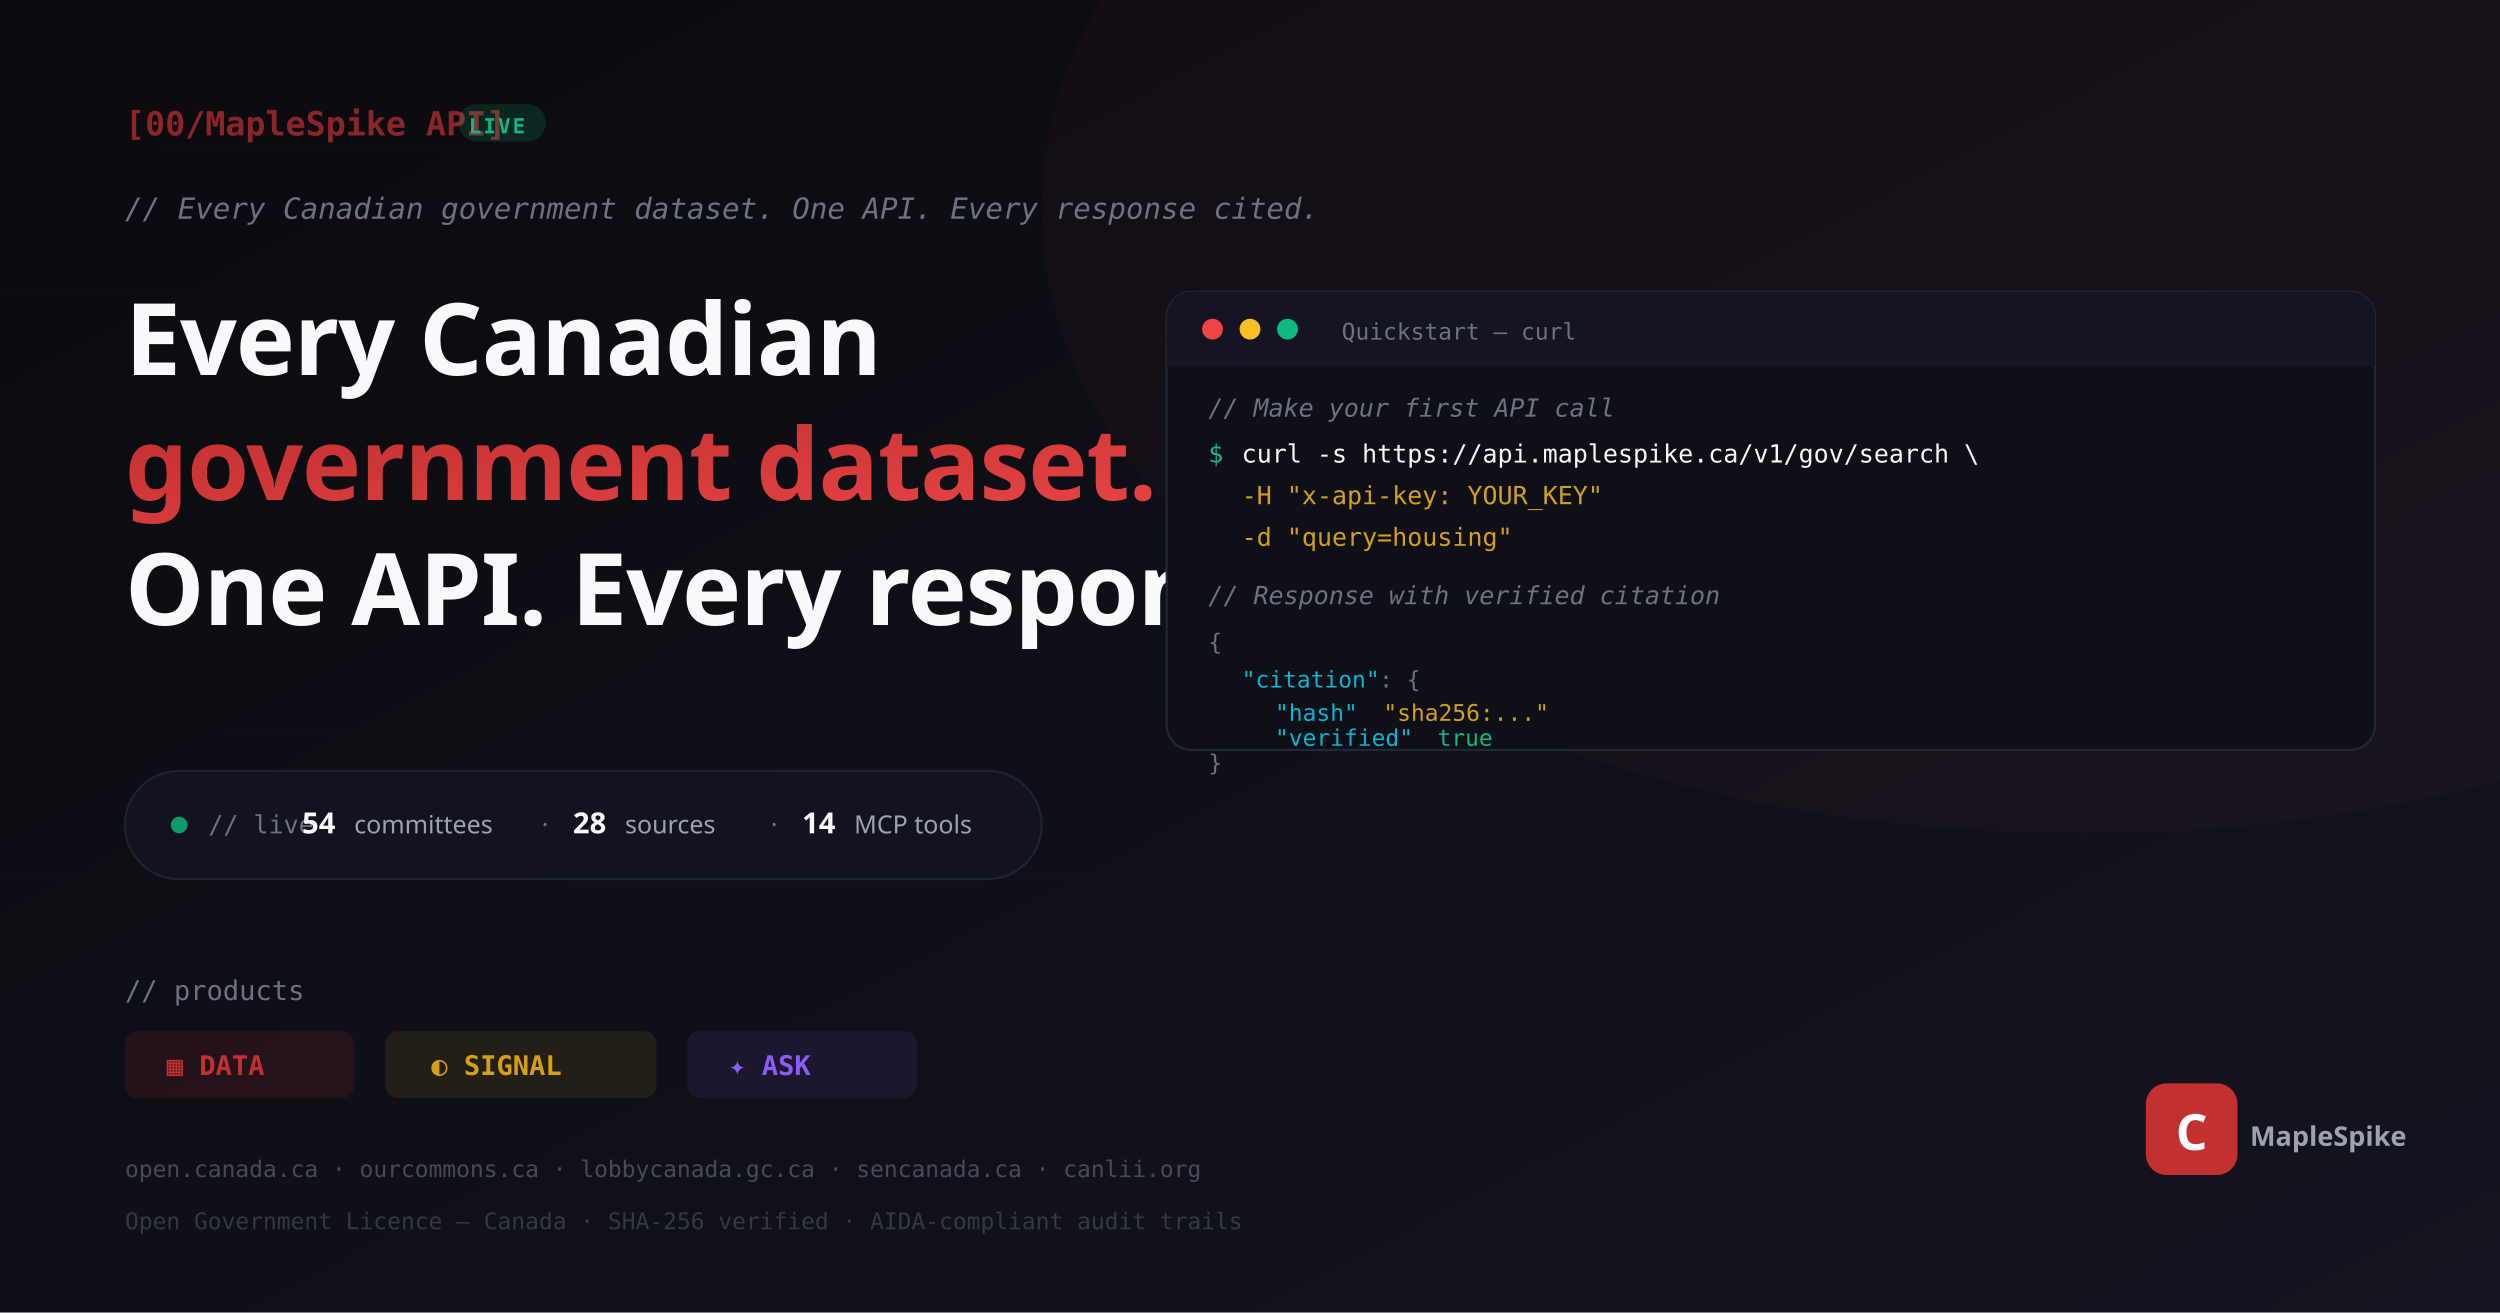
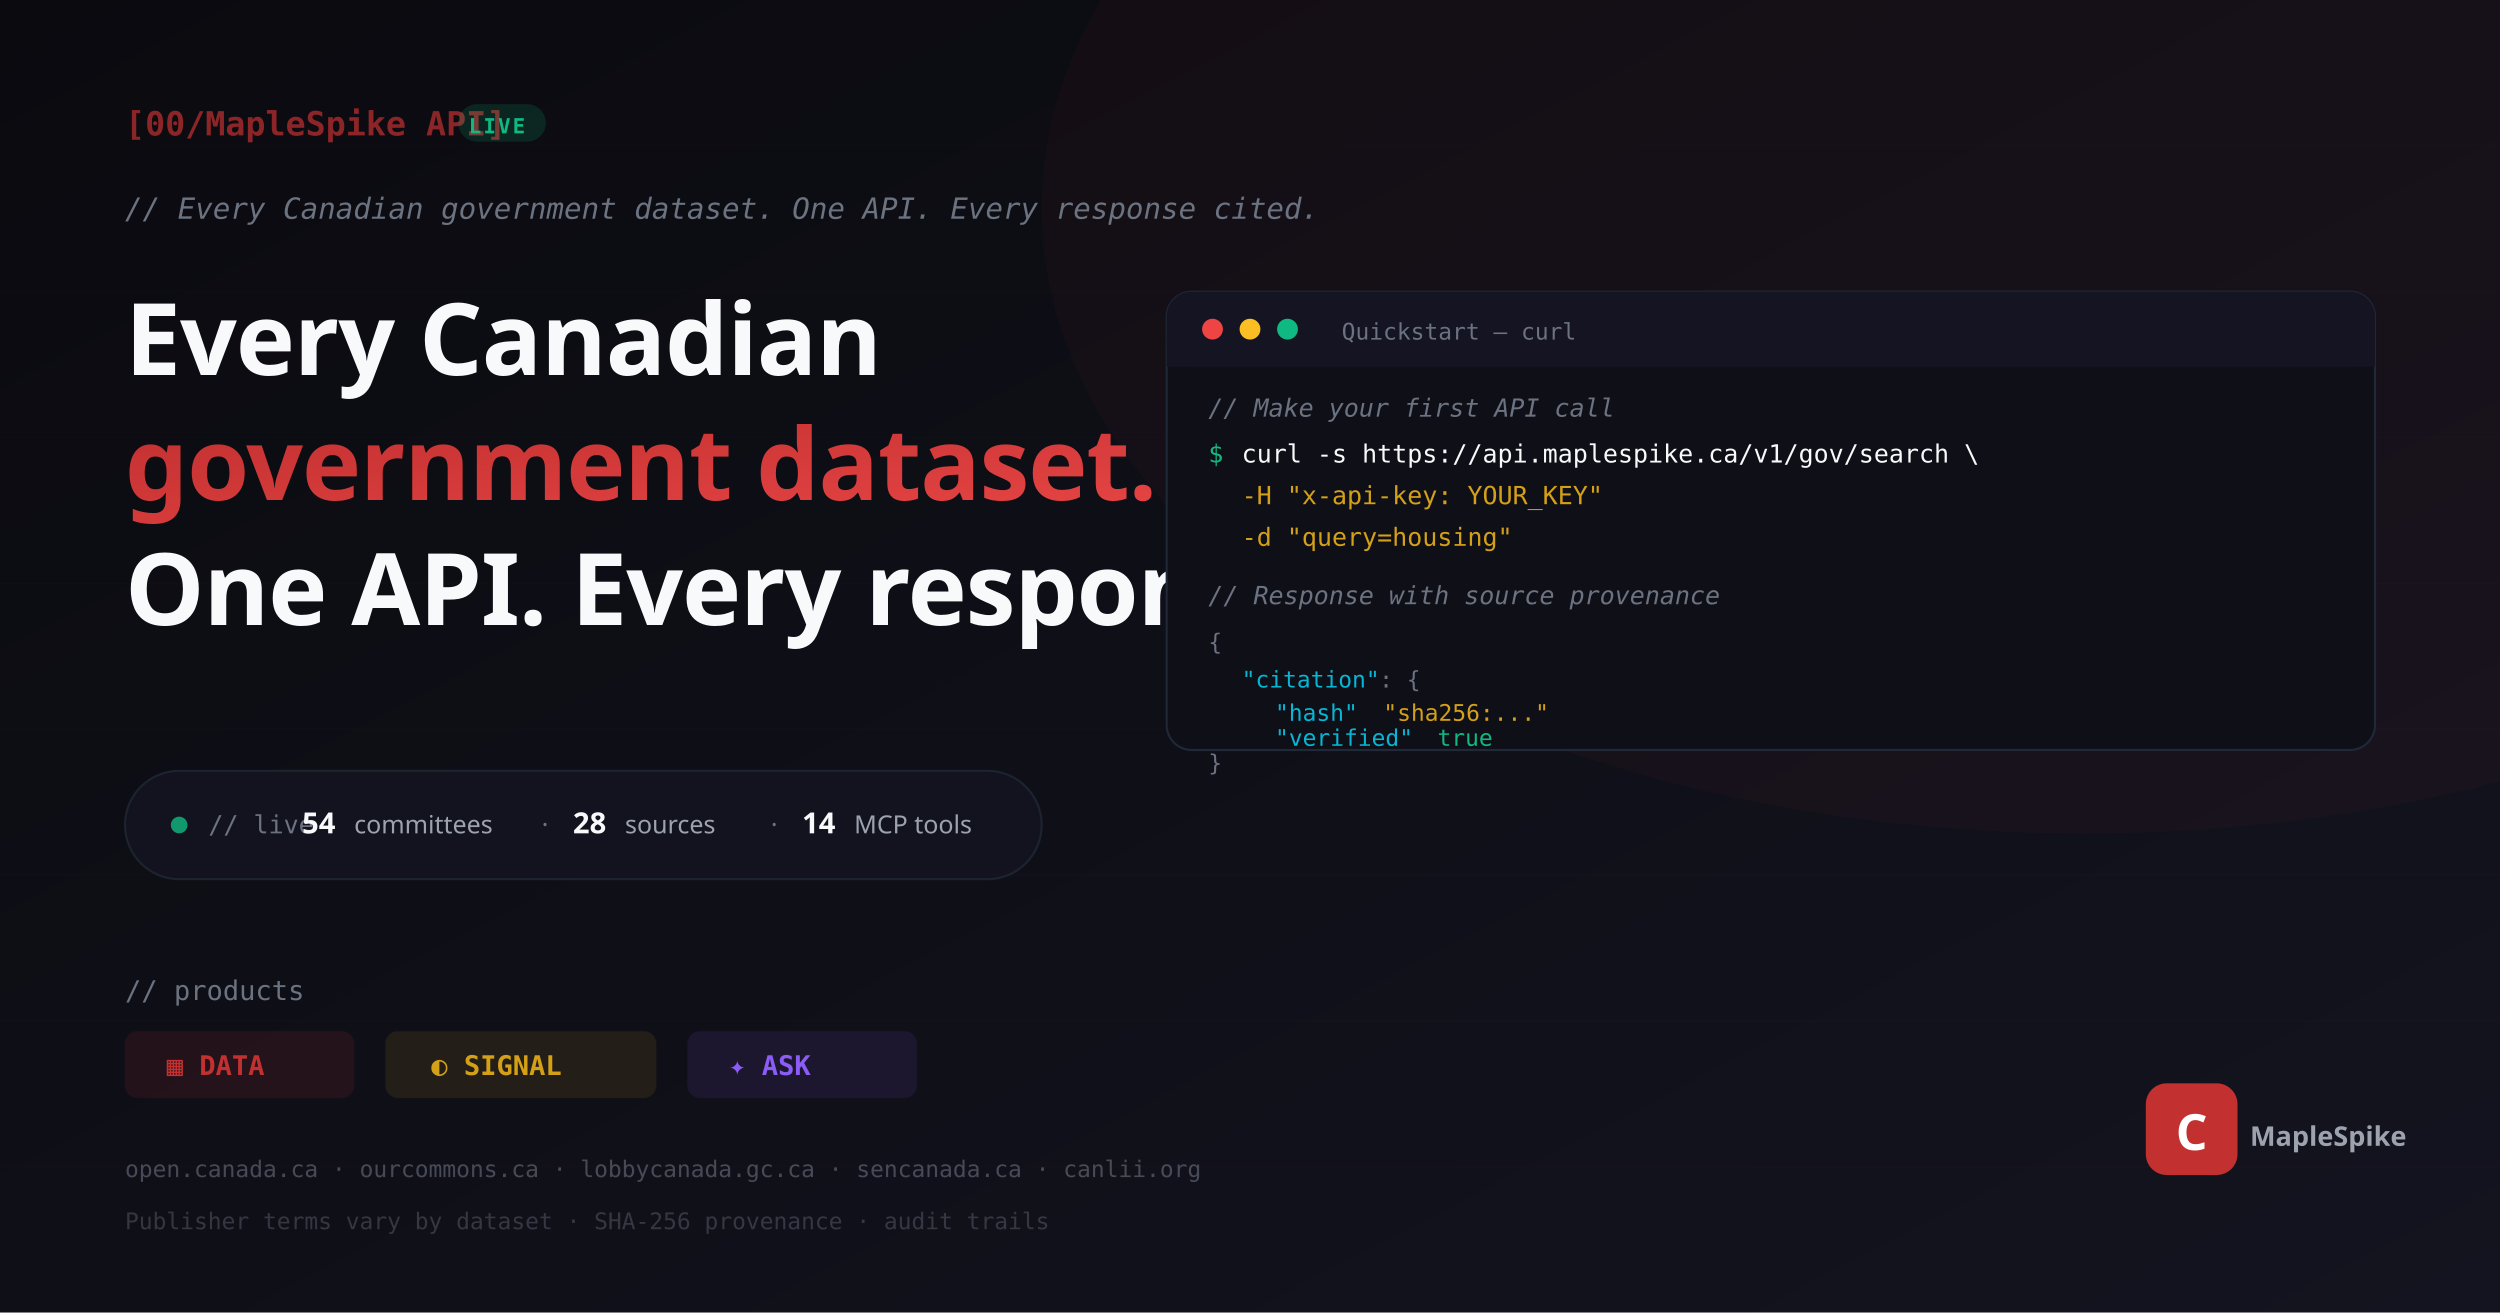
<svg xmlns="http://www.w3.org/2000/svg" viewBox="0 0 1200 630" width="1200" height="630">
  <defs>
    <linearGradient id="bg" x1="0%" y1="0%" x2="100%" y2="100%">
      <stop offset="0%" stop-color="#0A0A0F" />
      <stop offset="100%" stop-color="#141420" />
    </linearGradient>
    <linearGradient id="accent" x1="0%" y1="0%" x2="100%" y2="100%">
      <stop offset="0%" stop-color="#C23030" />
      <stop offset="100%" stop-color="#E84545" />
    </linearGradient>
    <linearGradient id="cyan" x1="0%" y1="0%" x2="100%" y2="100%">
      <stop offset="0%" stop-color="#0891B2" />
      <stop offset="100%" stop-color="#06B6D4" />
    </linearGradient>
    <linearGradient id="gold" x1="0%" y1="0%" x2="100%" y2="100%">
      <stop offset="0%" stop-color="#D4A017" />
      <stop offset="100%" stop-color="#FBBF24" />
    </linearGradient>
  </defs>
  <rect width="1200" height="630" fill="url(#bg)" />
  <g opacity="0.03" stroke="#C23030" stroke-width="0.5">
    <line x1="0" y1="70" x2="1200" y2="70" />
    <line x1="0" y1="140" x2="1200" y2="140" />
    <line x1="0" y1="210" x2="1200" y2="210" />
    <line x1="0" y1="280" x2="1200" y2="280" />
    <line x1="0" y1="350" x2="1200" y2="350" />
    <line x1="0" y1="420" x2="1200" y2="420" />
    <line x1="0" y1="490" x2="1200" y2="490" />
    <line x1="0" y1="560" x2="1200" y2="560" />
  </g>
  <ellipse cx="1000" cy="100" rx="500" ry="300" fill="#C23030" opacity="0.04" />
  <text x="60" y="65" fill="#C23030" font-size="16" font-weight="700" font-family="monospace, sans-serif" opacity="0.7">[00/MapleSpike API]</text>
  <rect x="220" y="50" width="42" height="18" rx="9" fill="#10B981" opacity="0.15" />
  <text x="225" y="64" fill="#10B981" font-size="10" font-weight="700" font-family="monospace, sans-serif" letter-spacing="1">LIVE</text>
  <text x="60" y="105" fill="#6B7280" font-size="14" font-family="monospace, sans-serif" font-style="italic">// Every Canadian government dataset. One API. Every response cited.</text>
  <text x="60" y="180" fill="#F8F9FA" font-size="48" font-weight="800" font-family="sans-serif" letter-spacing="-0.5">
    Every Canadian
  </text>
  <text x="60" y="240" fill="url(#accent)" font-size="48" font-weight="800" font-family="sans-serif" letter-spacing="-0.5">
    government dataset.
  </text>
  <text x="60" y="300" fill="#F8F9FA" font-size="48" font-weight="800" font-family="sans-serif" letter-spacing="-0.5">
    One API. Every response cited.
  </text>
  <rect x="560" y="140" width="580" height="220" rx="12" fill="#0F0F18" stroke="#1F2937" stroke-width="1" />
  <rect x="560" y="140" width="580" height="36" rx="12" fill="#141422" />
  <rect x="560" y="164" width="580" height="12" fill="#141422" />
  <circle cx="582" cy="158" r="5" fill="#EF4444" />
  <circle cx="600" cy="158" r="5" fill="#FBBF24" />
  <circle cx="618" cy="158" r="5" fill="#10B981" />
  <text x="644" y="163" fill="#6B7280" font-size="11" font-family="monospace, sans-serif">Quickstart — curl</text>
  <text x="580" y="200" fill="#6B7280" font-size="12" font-family="monospace, sans-serif" font-style="italic">// Make your first API call</text>
  <text x="580" y="222" fill="#10B981" font-size="12" font-family="monospace, sans-serif">$</text>
  <text x="596" y="222" fill="#F8F9FA" font-size="12" font-family="monospace, sans-serif">curl -s https://api.maplespike.ca/v1/gov/search \</text>
  <text x="596" y="242" fill="#D4A017" font-size="12" font-family="monospace, sans-serif">  -H "x-api-key: YOUR_KEY"</text>
  <text x="596" y="262" fill="#D4A017" font-size="12" font-family="monospace, sans-serif">  -d "query=housing"</text>
-   <text x="580" y="290" fill="#6B7280" font-size="12" font-family="monospace, sans-serif" font-style="italic">// Response with verified citation</text>
+   <text x="580" y="290" fill="#6B7280" font-size="12" font-family="monospace, sans-serif" font-style="italic">// Response with source provenance</text>
  <text x="580" y="312" fill="#6B7280" font-size="11" font-family="monospace, sans-serif">{</text>
  <text x="596" y="330" fill="#06B6D4" font-size="11" font-family="monospace, sans-serif">"citation"</text>
  <text x="662" y="330" fill="#6B7280" font-size="11" font-family="monospace, sans-serif">: {</text>
  <text x="612" y="346" fill="#06B6D4" font-size="11" font-family="monospace, sans-serif">"hash"</text>
  <text x="664" y="346" fill="#D4A017" font-size="11" font-family="monospace, sans-serif">"sha256:..."</text>
  <text x="612" y="358" fill="#06B6D4" font-size="11" font-family="monospace, sans-serif">"verified"</text>
  <text x="690" y="358" fill="#10B981" font-size="11" font-family="monospace, sans-serif">true</text>
  <text x="580" y="370" fill="#6B7280" font-size="11" font-family="monospace, sans-serif">}</text>
  <rect x="60" y="370" width="440" height="52" rx="26" fill="#141422" stroke="#1F2937" stroke-width="1" opacity="0.8" />
  <circle cx="86" cy="396" r="4" fill="#10B981" opacity="0.8" />
  <text x="100" y="400" fill="#6B7280" font-size="12" font-family="monospace, sans-serif">// live</text>
  <text x="145" y="400" fill="#F8F9FA" font-size="14" font-weight="700" font-family="sans-serif">54</text>
  <text x="170" y="400" fill="#9CA3AF" font-size="12" font-family="sans-serif">committees</text>
  <text x="260" y="400" fill="#6B7280" font-size="12" font-family="sans-serif">·</text>
  <text x="275" y="400" fill="#F8F9FA" font-size="14" font-weight="700" font-family="sans-serif">28</text>
  <text x="300" y="400" fill="#9CA3AF" font-size="12" font-family="sans-serif">sources</text>
  <text x="370" y="400" fill="#6B7280" font-size="12" font-family="sans-serif">·</text>
  <text x="385" y="400" fill="#F8F9FA" font-size="14" font-weight="700" font-family="sans-serif">14</text>
  <text x="410" y="400" fill="#9CA3AF" font-size="12" font-family="sans-serif">MCP tools</text>
  <text x="60" y="480" fill="#6B7280" font-size="13" font-family="monospace, sans-serif">// products</text>
  <rect x="60" y="495" width="110" height="32" rx="6" fill="#C23030" opacity="0.12" stroke="#C23030" stroke-width="0.5" stroke-opacity="0.3" />
  <text x="80" y="516" fill="#C23030" font-size="13" font-weight="600" font-family="monospace, sans-serif">▦ DATA</text>
  <rect x="185" y="495" width="130" height="32" rx="6" fill="#D4A017" opacity="0.10" stroke="#D4A017" stroke-width="0.5" stroke-opacity="0.3" />
  <text x="207" y="516" fill="#D4A017" font-size="13" font-weight="600" font-family="monospace, sans-serif">◐ SIGNAL</text>
  <rect x="330" y="495" width="110" height="32" rx="6" fill="#8B5CF6" opacity="0.10" stroke="#8B5CF6" stroke-width="0.5" stroke-opacity="0.3" />
  <text x="350" y="516" fill="#8B5CF6" font-size="13" font-weight="600" font-family="monospace, sans-serif">✦ ASK</text>
  <text x="60" y="565" fill="#6B7280" font-size="11" font-family="monospace, sans-serif" opacity="0.6">open.canada.ca · ourcommons.ca · lobbycanada.gc.ca · sencanada.ca · canlii.org</text>
-   <text x="60" y="590" fill="#6B7280" font-size="11" font-family="monospace, sans-serif" opacity="0.4">Open Government Licence – Canada · SHA-256 verified · AIDA-compliant audit trails</text>
+   <text x="60" y="590" fill="#6B7280" font-size="11" font-family="monospace, sans-serif" opacity="0.4">Publisher terms vary by dataset · SHA-256 provenance · audit trails</text>
  <rect x="1030" y="520" width="44" height="44" rx="10" fill="#C23030" />
  <text x="1052" y="552" text-anchor="middle" fill="white" font-size="24" font-weight="800" font-family="sans-serif">C</text>
  <text x="1080" y="550" fill="#9CA3AF" font-size="13" font-weight="600" font-family="sans-serif">MapleSpike</text>
</svg>
